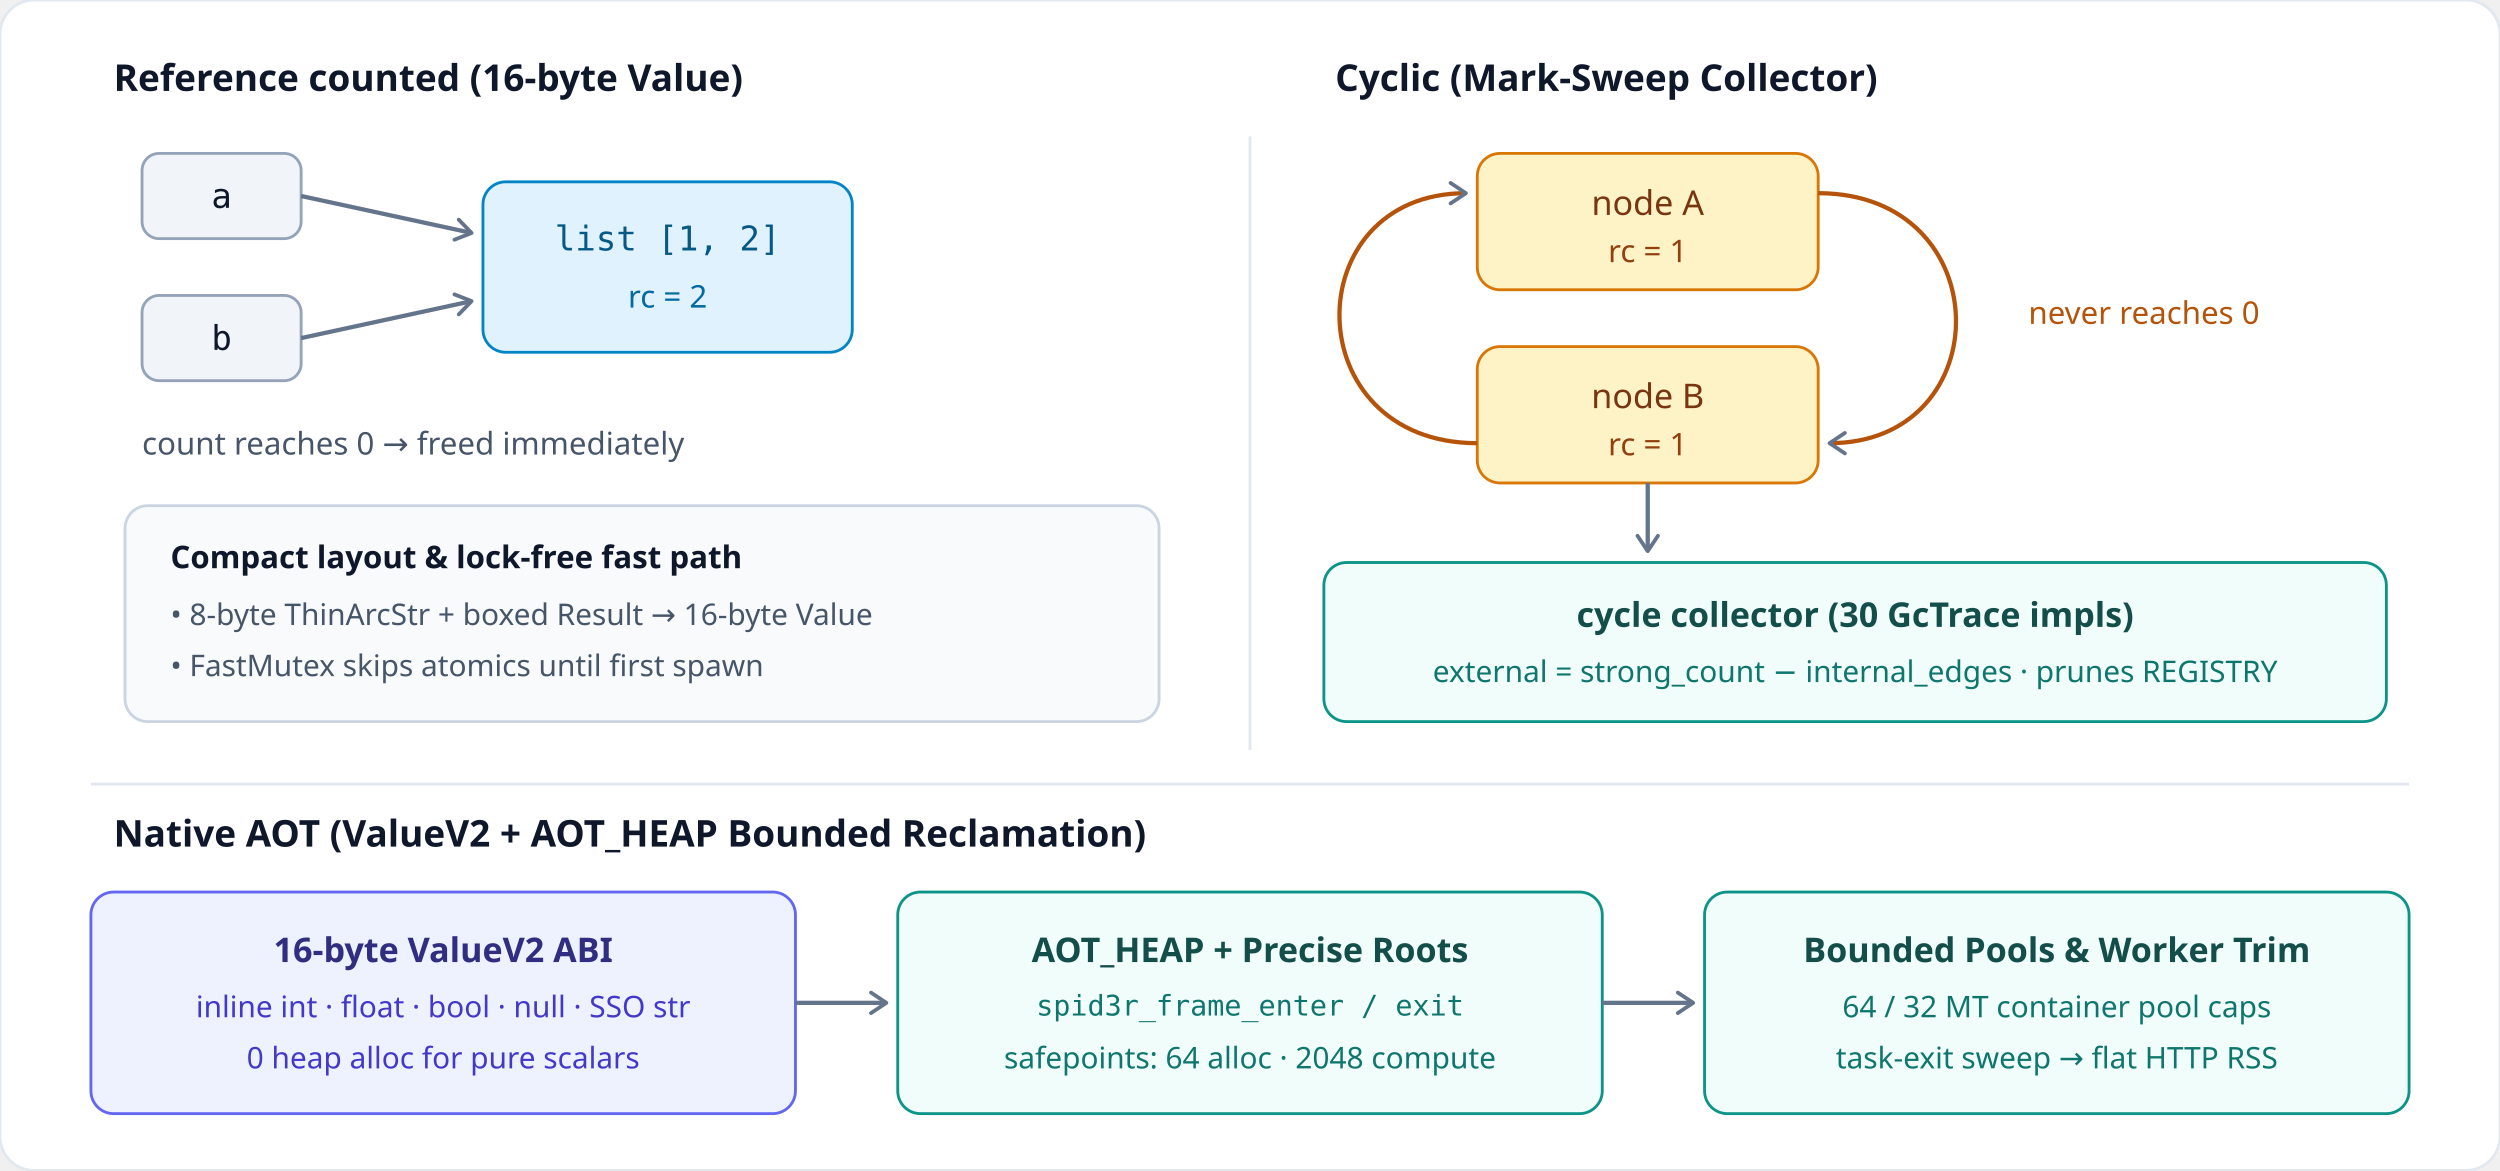
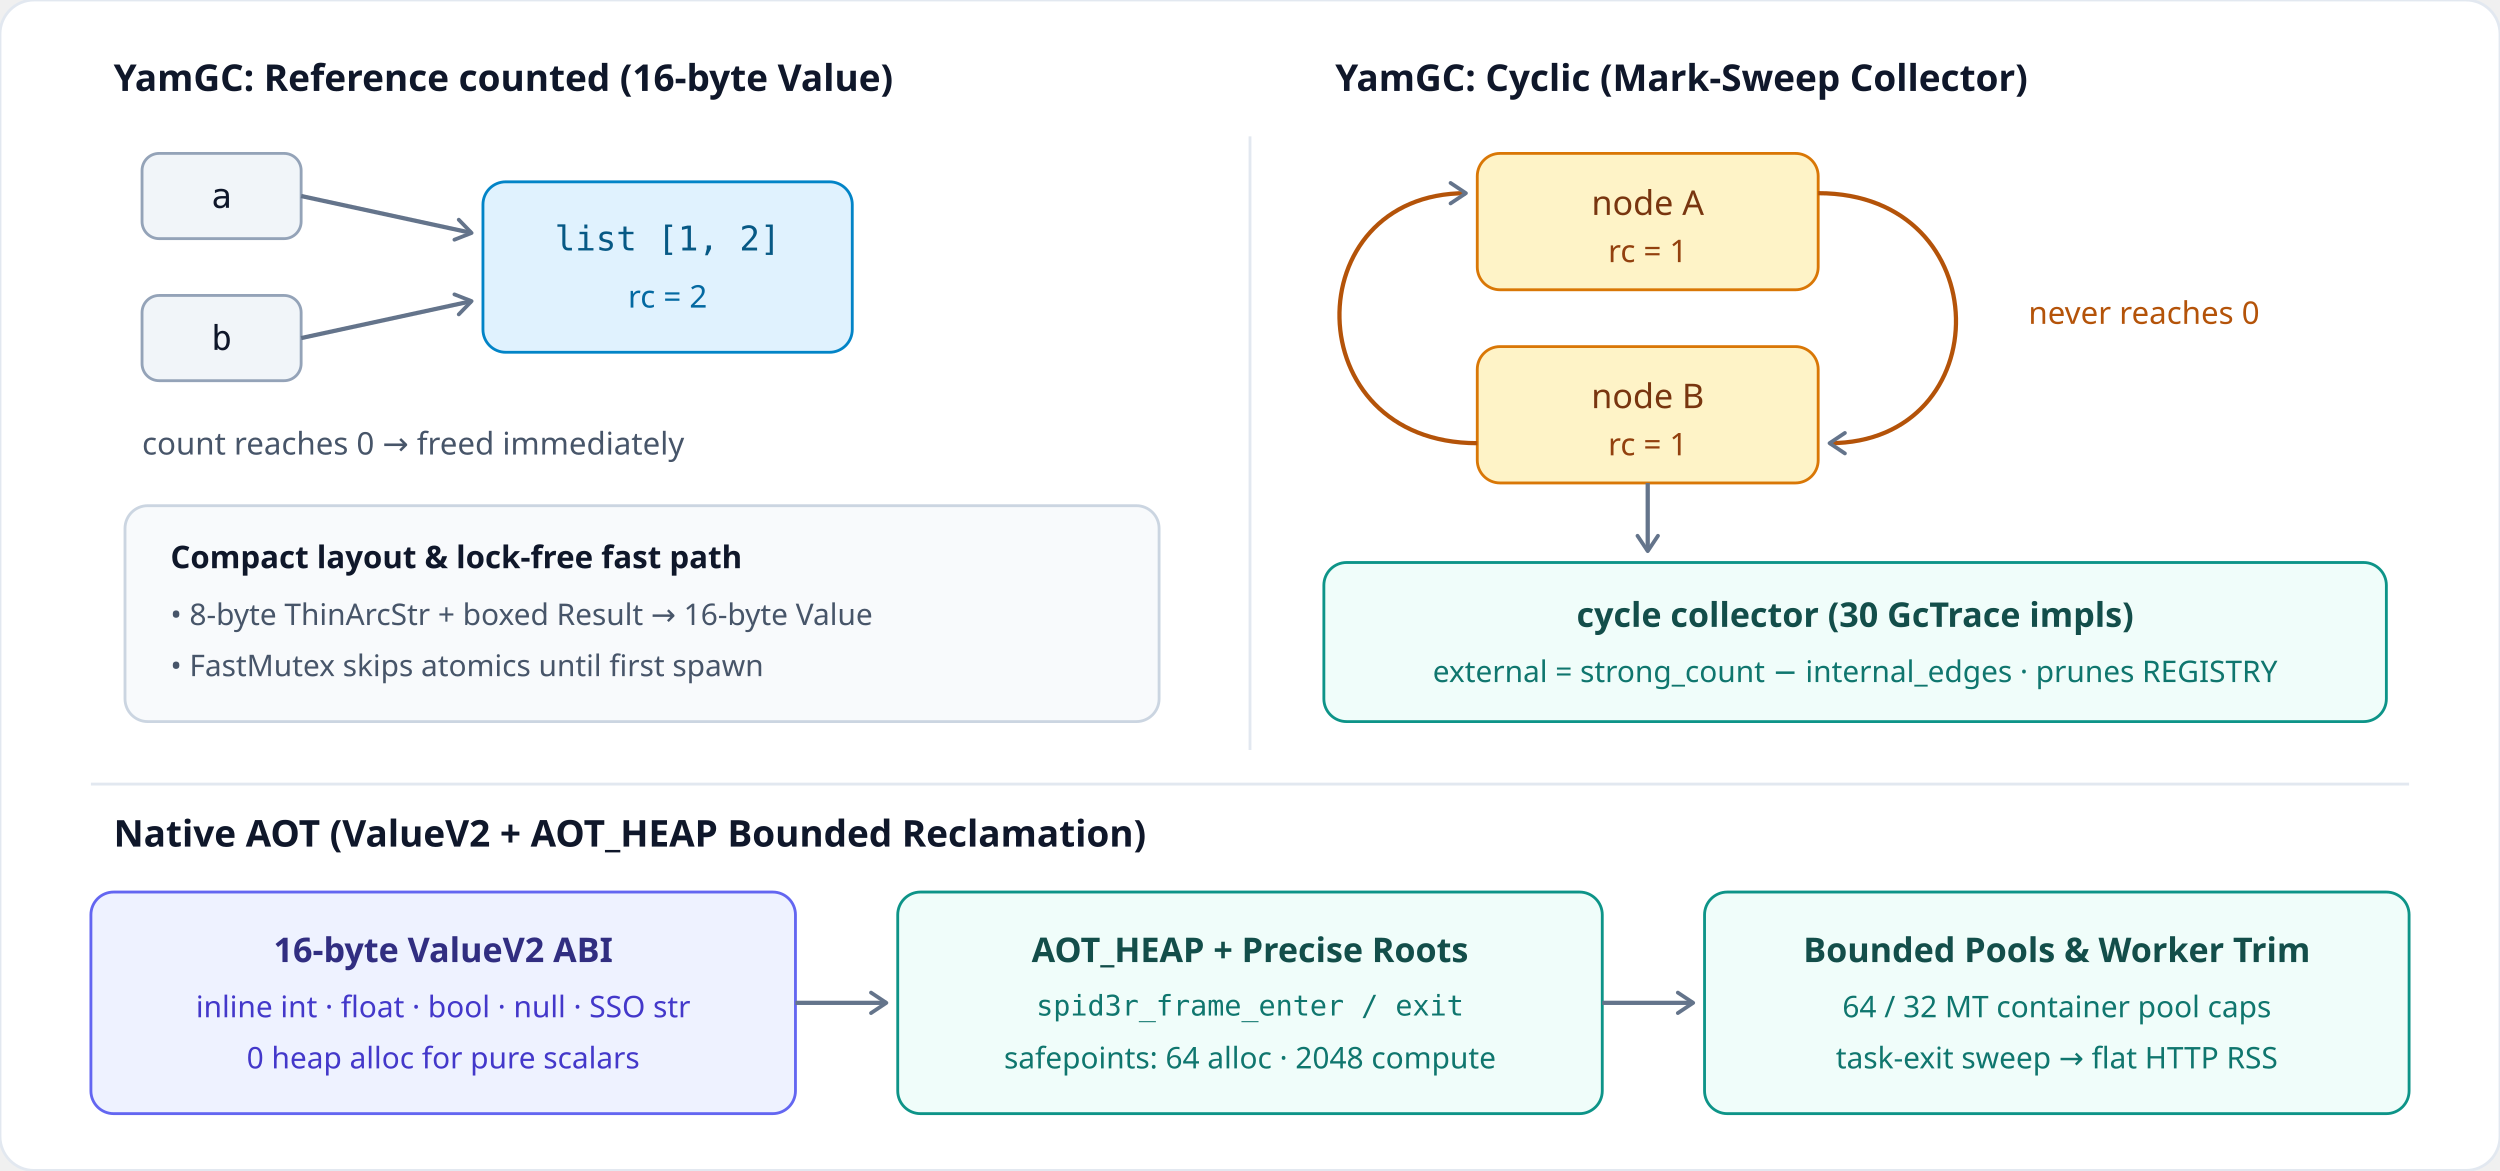
<svg xmlns="http://www.w3.org/2000/svg" viewBox="0 0 880 412" width="880" height="412" role="img">
  <defs>
    <marker id="b" viewBox="0 0 10 10" refX="8" refY="5" markerWidth="6" markerHeight="6" orient="auto-start-reverse">
      <path d="M2 1L8 5L2 9" fill="none" stroke="#64748B" stroke-width="1.5" stroke-linecap="round" stroke-linejoin="round" />
    </marker>
  </defs>
  <rect x="0" y="0" width="880" height="412" rx="12" fill="#FFFFFF" stroke="#E2E8F0" stroke-width="1" />
  <path d="M440 48 L440 264" fill="none" stroke="#E2E8F0" stroke-width="1" />
-   <text x="40" y="32" font-family="ui-sans-serif, system-ui, sans-serif" font-size="13" font-weight="600" fill="#0F172A">Reference counted (16-byte Value)</text>
-   <text x="470" y="32" font-family="ui-sans-serif, system-ui, sans-serif" font-size="13" font-weight="600" fill="#0F172A">Cyclic (Mark-Sweep Collector)</text>
+   <text x="40" y="32" font-family="ui-sans-serif, system-ui, sans-serif" font-size="13" font-weight="600" fill="#0F172A">YamGC: Reference counted (16-byte Value)</text>
+   <text x="470" y="32" font-family="ui-sans-serif, system-ui, sans-serif" font-size="13" font-weight="600" fill="#0F172A">YamGC: Cyclic (Mark-Sweep Collector)</text>
  <rect x="50" y="54" width="56" height="30" rx="6" fill="#F1F5F9" stroke="#94A3B8" stroke-width="1" />
  <text x="78" y="69" text-anchor="middle" dominant-baseline="central" font-family="ui-monospace, SFMono-Regular, Menlo, Consolas, monospace" font-size="12" fill="#0F172A">a</text>
  <rect x="50" y="104" width="56" height="30" rx="6" fill="#F1F5F9" stroke="#94A3B8" stroke-width="1" />
  <text x="78" y="119" text-anchor="middle" dominant-baseline="central" font-family="ui-monospace, SFMono-Regular, Menlo, Consolas, monospace" font-size="12" fill="#0F172A">b</text>
  <rect x="170" y="64" width="130" height="60" rx="8" fill="#E0F2FE" stroke="#0284C7" stroke-width="1" />
  <text x="235" y="84" text-anchor="middle" dominant-baseline="central" font-family="ui-monospace, SFMono-Regular, Menlo, Consolas, monospace" font-size="12" fill="#075985">list [1, 2]</text>
  <text x="235" y="104" text-anchor="middle" dominant-baseline="central" font-family="ui-sans-serif, system-ui, sans-serif" font-size="11" fill="#0369A1">rc = 2</text>
  <path d="M106 69 L166 82" fill="none" stroke="#64748B" stroke-width="1.5" marker-end="url(#b)" />
  <path d="M106 119 L166 106" fill="none" stroke="#64748B" stroke-width="1.5" marker-end="url(#b)" />
  <text x="50" y="160" font-family="ui-sans-serif, system-ui, sans-serif" font-size="11" fill="#475569">count reaches 0 → freed immediately</text>
  <rect x="44" y="178" width="364" height="76" rx="8" fill="#F8FAFC" stroke="#CBD5E1" stroke-width="1" />
  <text x="60" y="200" font-family="ui-sans-serif, system-ui, sans-serif" font-size="11" font-weight="600" fill="#0F172A">Compact layout &amp; lock-free fast path</text>
  <text x="60" y="220" font-family="ui-sans-serif, system-ui, sans-serif" font-size="10.5" fill="#475569">• 8-byte ThinArcStr + boxed Result → 16-byte Value</text>
  <text x="60" y="238" font-family="ui-sans-serif, system-ui, sans-serif" font-size="10.5" fill="#475569">• FastMutex skips atomics until first spawn</text>
  <rect x="520" y="54" width="120" height="48" rx="8" fill="#FEF3C7" stroke="#D97706" stroke-width="1" />
  <text x="580" y="71" text-anchor="middle" dominant-baseline="central" font-family="ui-sans-serif, system-ui, sans-serif" font-size="12" font-weight="500" fill="#78350F">node A</text>
  <text x="580" y="88" text-anchor="middle" dominant-baseline="central" font-family="ui-sans-serif, system-ui, sans-serif" font-size="11" fill="#92400E">rc = 1</text>
  <rect x="520" y="122" width="120" height="48" rx="8" fill="#FEF3C7" stroke="#D97706" stroke-width="1" />
  <text x="580" y="139" text-anchor="middle" dominant-baseline="central" font-family="ui-sans-serif, system-ui, sans-serif" font-size="12" font-weight="500" fill="#78350F">node B</text>
  <text x="580" y="156" text-anchor="middle" dominant-baseline="central" font-family="ui-sans-serif, system-ui, sans-serif" font-size="11" fill="#92400E">rc = 1</text>
  <path d="M640 68 C 704 68 704 156 644 156" fill="none" stroke="#B45309" stroke-width="1.5" marker-end="url(#b)" />
  <path d="M520 156 C 456 156 456 68 516 68" fill="none" stroke="#B45309" stroke-width="1.5" marker-end="url(#b)" />
  <text x="714" y="114" font-family="ui-sans-serif, system-ui, sans-serif" font-size="11" fill="#B45309">never reaches 0</text>
  <rect x="466" y="198" width="374" height="56" rx="8" fill="#F0FDFA" stroke="#0D9488" stroke-width="1" />
  <text x="653" y="216" text-anchor="middle" dominant-baseline="central" font-family="ui-sans-serif, system-ui, sans-serif" font-size="12" font-weight="600" fill="#134E4A">cycle collector (30 GcTrace impls)</text>
  <text x="653" y="236" text-anchor="middle" dominant-baseline="central" font-family="ui-sans-serif, system-ui, sans-serif" font-size="10.5" fill="#0F766E">external = strong_count − internal_edges · prunes REGISTRY</text>
  <path d="M580 170 L580 194" fill="none" stroke="#64748B" stroke-width="1.5" marker-end="url(#b)" />
  <path d="M32 276 L848 276" fill="none" stroke="#E2E8F0" stroke-width="1" />
  <text x="40" y="298" font-family="ui-sans-serif, system-ui, sans-serif" font-size="13" font-weight="600" fill="#0F172A">Native AOT (ValueV2 + AOT_HEAP Bounded Reclamation)</text>
  <rect x="32" y="314" width="248" height="78" rx="8" fill="#EEF2FF" stroke="#6366F1" stroke-width="1" />
  <text x="156" y="334" text-anchor="middle" dominant-baseline="central" font-family="ui-sans-serif, system-ui, sans-serif" font-size="12" font-weight="600" fill="#312E81">16-byte ValueV2 ABI</text>
  <text x="156" y="354" text-anchor="middle" dominant-baseline="central" font-family="ui-sans-serif, system-ui, sans-serif" font-size="10.5" fill="#4338CA">inline int · float · bool · null · SSO str</text>
  <text x="156" y="372" text-anchor="middle" dominant-baseline="central" font-family="ui-sans-serif, system-ui, sans-serif" font-size="10.5" fill="#4338CA">0 heap alloc for pure scalars</text>
  <path d="M280 353 L312 353" fill="none" stroke="#64748B" stroke-width="1.5" marker-end="url(#b)" />
  <rect x="316" y="314" width="248" height="78" rx="8" fill="#F0FDFA" stroke="#0D9488" stroke-width="1" />
  <text x="440" y="334" text-anchor="middle" dominant-baseline="central" font-family="ui-sans-serif, system-ui, sans-serif" font-size="12" font-weight="600" fill="#134E4A">AOT_HEAP + Precise Roots</text>
  <text x="440" y="354" text-anchor="middle" dominant-baseline="central" font-family="ui-monospace, SFMono-Regular, Menlo, Consolas, monospace" font-size="10" fill="#0F766E">spid3r_frame_enter / exit</text>
  <text x="440" y="372" text-anchor="middle" dominant-baseline="central" font-family="ui-sans-serif, system-ui, sans-serif" font-size="10.5" fill="#0F766E">safepoints: 64 alloc · 2048 compute</text>
  <path d="M564 353 L596 353" fill="none" stroke="#64748B" stroke-width="1.5" marker-end="url(#b)" />
  <rect x="600" y="314" width="248" height="78" rx="8" fill="#F0FDFA" stroke="#0D9488" stroke-width="1" />
  <text x="724" y="334" text-anchor="middle" dominant-baseline="central" font-family="ui-sans-serif, system-ui, sans-serif" font-size="12" font-weight="600" fill="#134E4A">Bounded Pools &amp; Worker Trim</text>
  <text x="724" y="354" text-anchor="middle" dominant-baseline="central" font-family="ui-sans-serif, system-ui, sans-serif" font-size="10.5" fill="#0F766E">64 / 32 MT container pool caps</text>
  <text x="724" y="372" text-anchor="middle" dominant-baseline="central" font-family="ui-sans-serif, system-ui, sans-serif" font-size="10.5" fill="#0F766E">task-exit sweep → flat HTTP RSS</text>
</svg>
